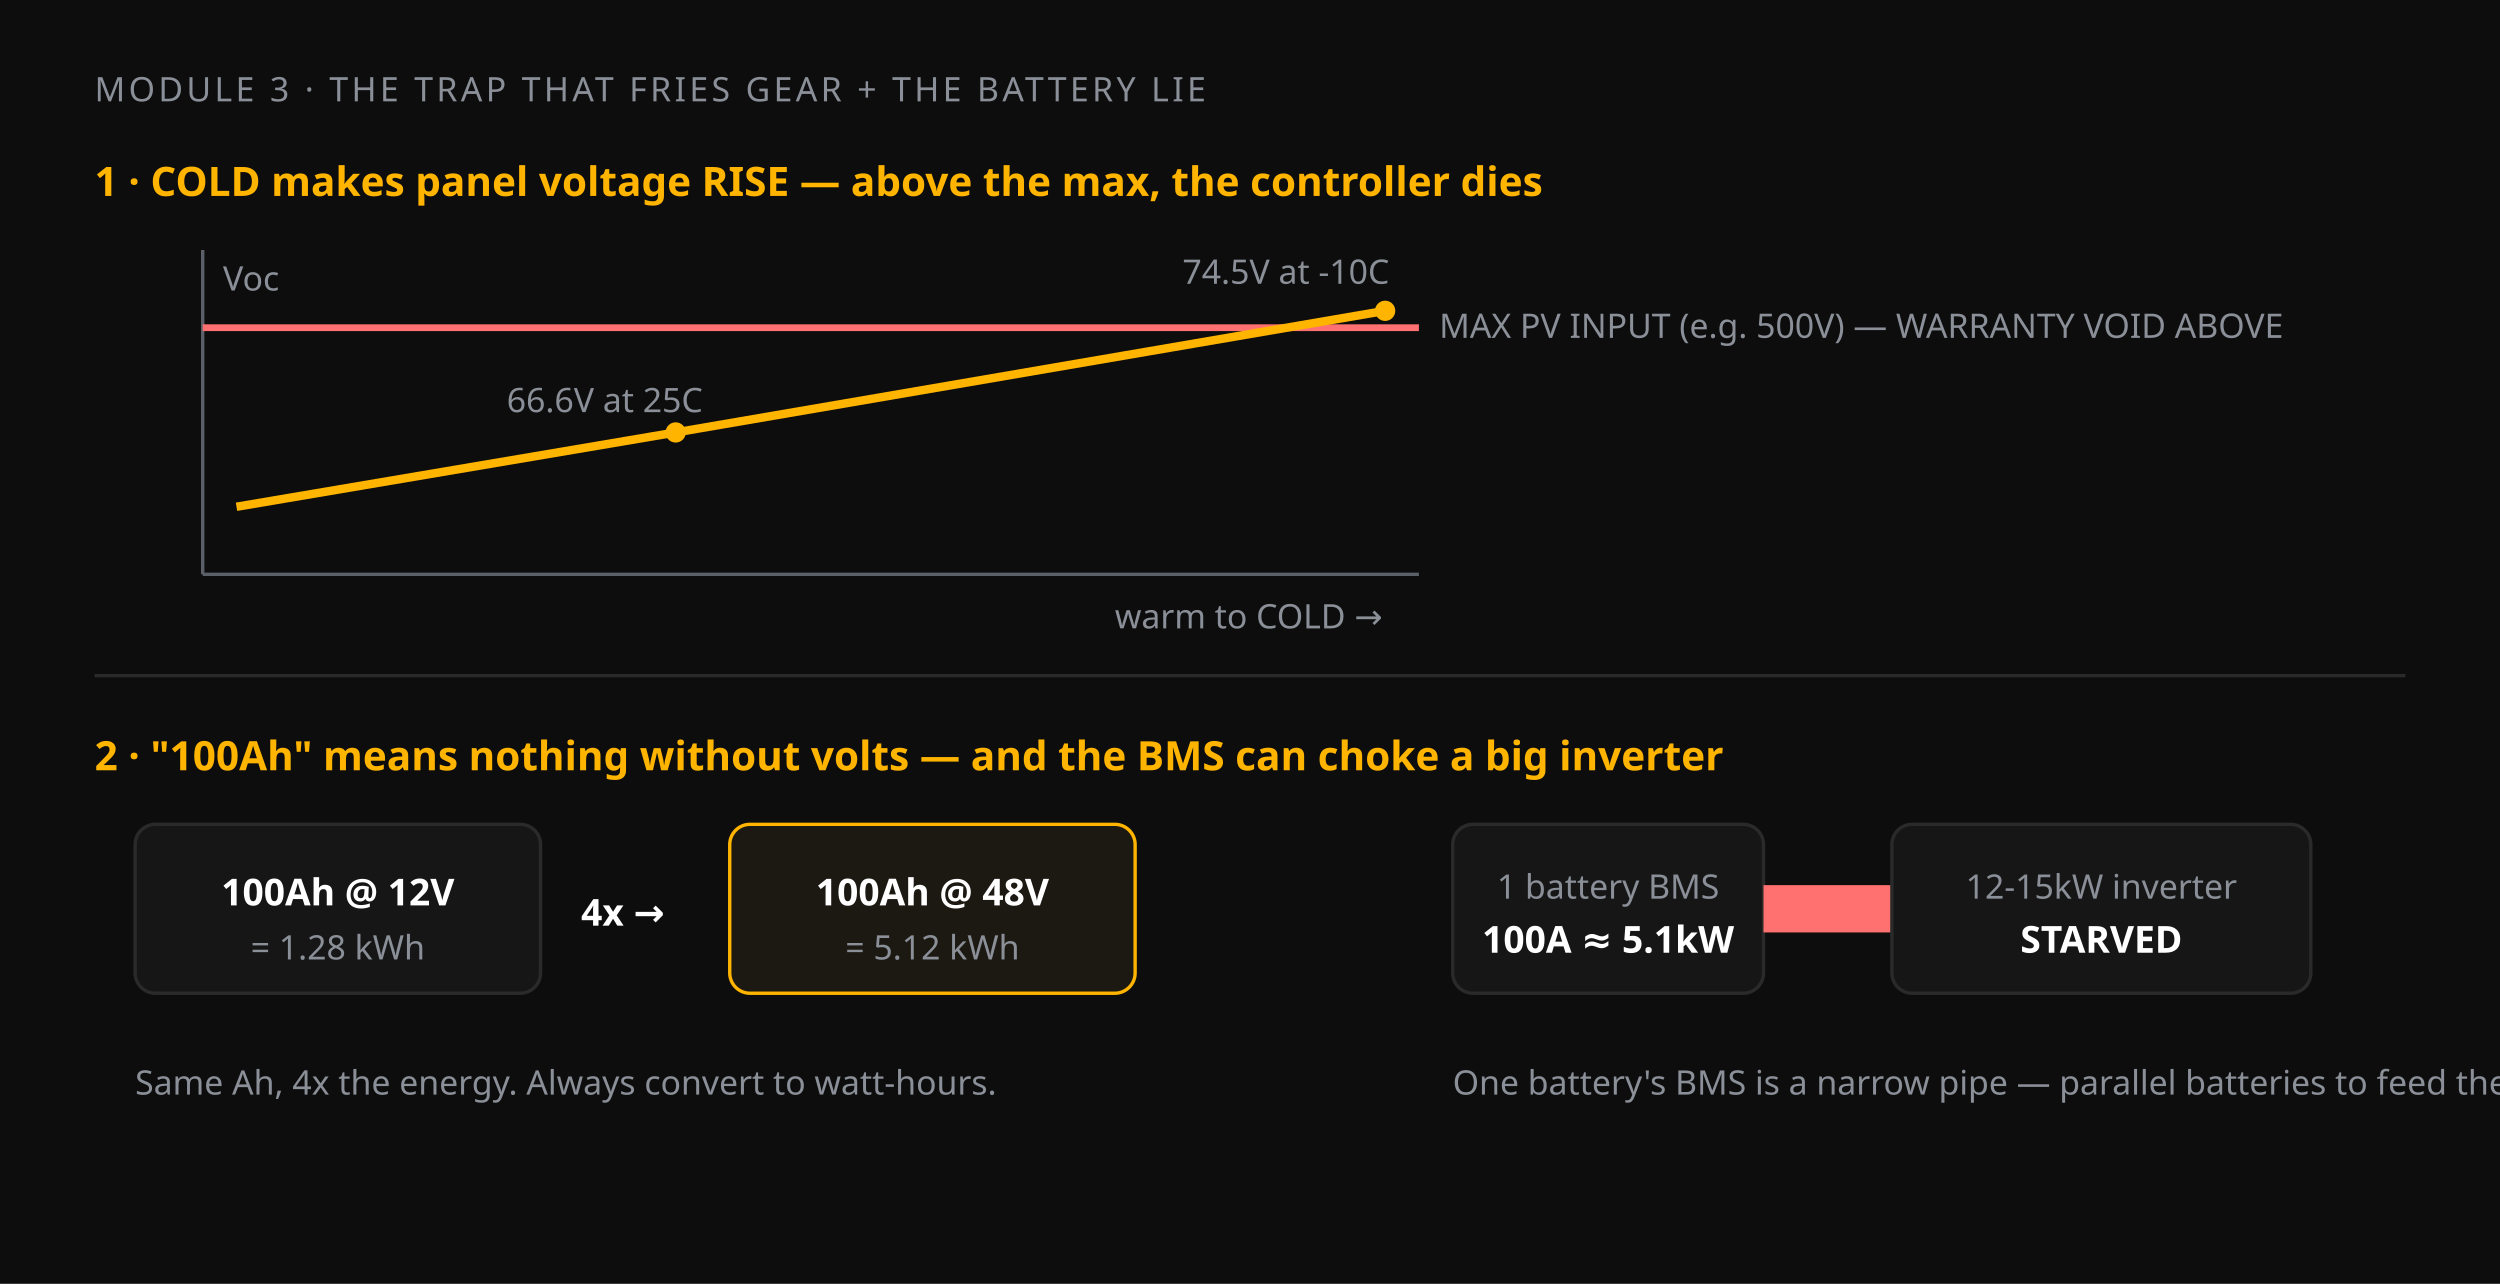
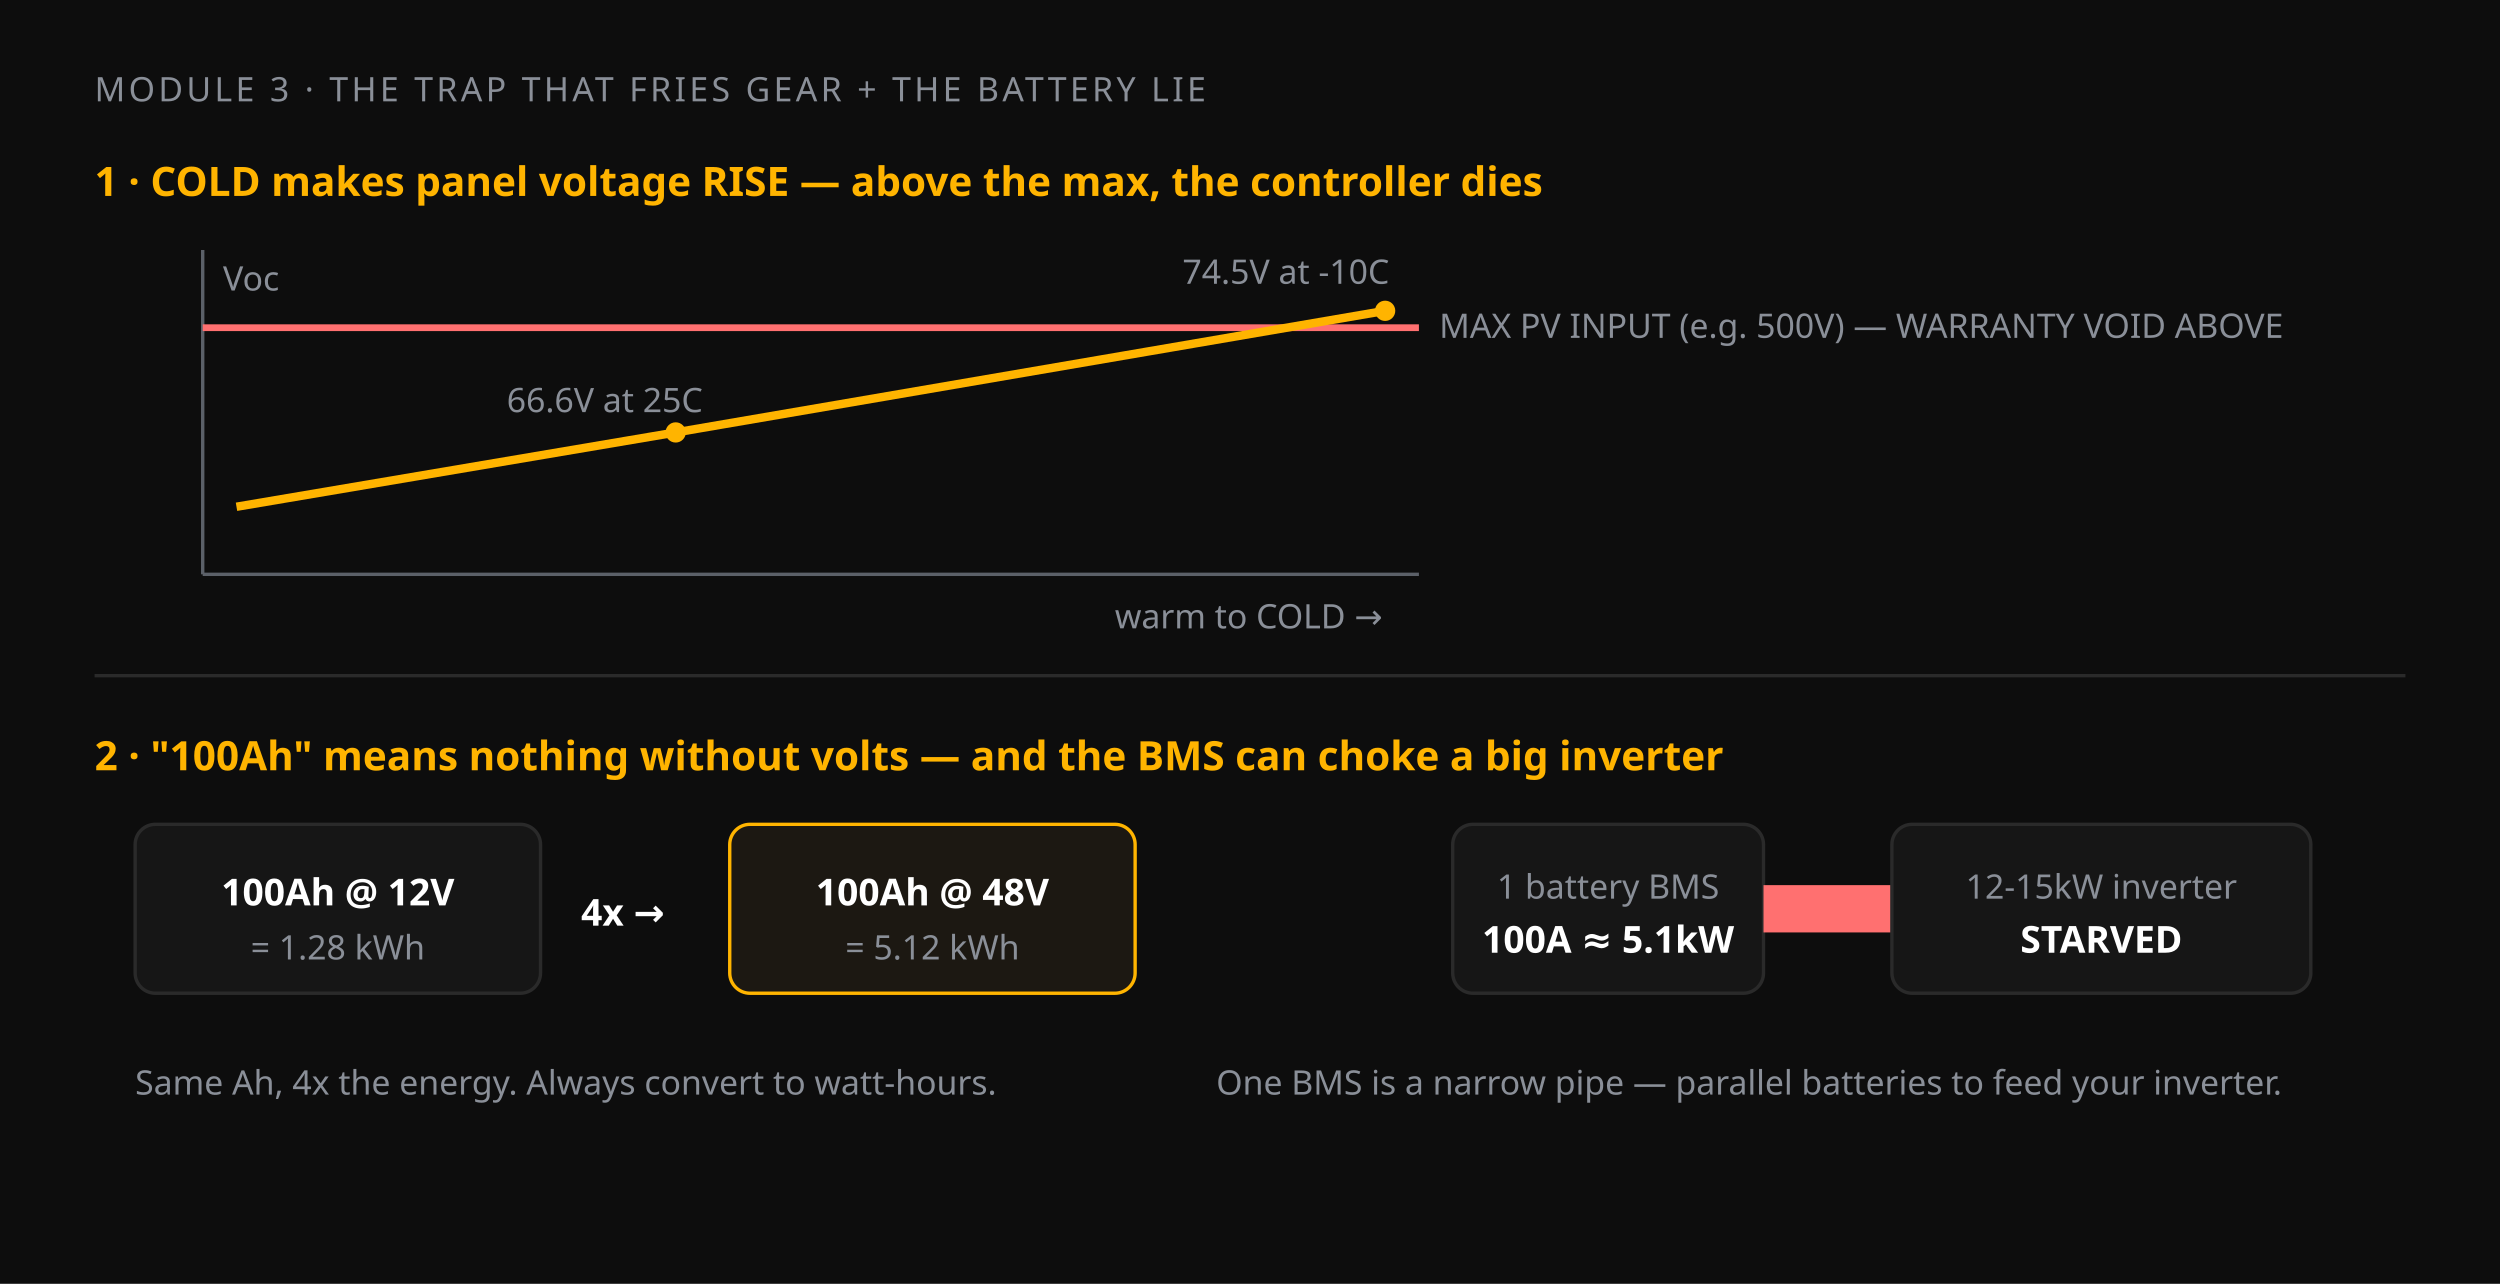
<svg xmlns="http://www.w3.org/2000/svg" viewBox="0 0 740 380" role="img" aria-labelledby="t">
  <style>text{font-family:'DM Sans',system-ui,sans-serif;fill:#fff}.lbl{font-size:10px;fill:#8a8f98;letter-spacing:.1em}.h{font-size:12px;font-weight:700;fill:#ffb400}.s{font-size:10px;fill:#8a8f98}.v{font-size:11px;font-weight:700;fill:#fff}</style>
  <rect width="740" height="380" fill="#0d0d0d" />
  <text x="28" y="30" class="lbl">MODULE 3 · THE TRAP THAT FRIES GEAR + THE BATTERY LIE</text>
  <text x="28" y="58" class="h">1 · COLD makes panel voltage RISE — above the max, the controller dies</text>
  <line x1="60" y1="170" x2="60" y2="74" stroke="#5b6068" />
  <line x1="60" y1="170" x2="420" y2="170" stroke="#5b6068" />
  <text x="66" y="86" class="s">Voc</text>
  <text x="330" y="186" class="s">warm  to  COLD  →</text>
  <rect x="60" y="96" width="360" height="2" fill="#ff7070" />
  <text x="426" y="100" class="s" fill="#ff7070">MAX PV INPUT (e.g. 500V) — WARRANTY VOID ABOVE</text>
  <path d="M70,150 L200,128 L340,104 L410,92" fill="none" stroke="#ffb400" stroke-width="2.5" />
  <circle cx="200" cy="128" r="3" fill="#ffb400" />
  <text x="150" y="122" class="s" fill="#ffb400">66.6V at 25C</text>
  <circle cx="410" cy="92" r="3" fill="#ffb400" />
  <text x="350" y="84" class="s" fill="#ffb400">74.5V at -10C</text>
  <line x1="28" y1="200" x2="712" y2="200" stroke="#2a2a2a" />
  <text x="28" y="228" class="h">2 · "100Ah" means nothing without volts — and the BMS can choke a big inverter</text>
  <rect x="40" y="244" width="120" height="50" rx="6" fill="#161616" stroke="#2a2a2a" />
  <text x="100" y="268" text-anchor="middle" class="v">100Ah @ 12V</text>
  <text x="100" y="284" text-anchor="middle" class="s">= 1.28 kWh</text>
  <text x="172" y="274" class="v" fill="#ffb400">4x →</text>
  <rect x="216" y="244" width="120" height="50" rx="6" fill="#1c1812" stroke="#ffb400" />
  <text x="276" y="268" text-anchor="middle" class="v" fill="#ffb400">100Ah @ 48V</text>
  <text x="276" y="284" text-anchor="middle" class="s">= 5.12 kWh</text>
  <text x="40" y="324" class="s">Same Ah, 4x the energy. Always convert to watt-hours.</text>
  <rect x="430" y="244" width="92" height="50" rx="6" fill="#161616" stroke="#2a2a2a" />
  <text x="476" y="266" text-anchor="middle" class="s">1 battery BMS</text>
  <text x="476" y="282" text-anchor="middle" class="v">100A ≈ 5.1kW</text>
  <rect x="522" y="262" width="38" height="14" fill="#ff7070" />
  <rect x="560" y="244" width="124" height="50" rx="6" fill="#161616" stroke="#2a2a2a" />
  <text x="622" y="266" text-anchor="middle" class="s">12-15kW inverter</text>
  <text x="622" y="282" text-anchor="middle" class="v" fill="#ff9a9a">STARVED</text>
-   <text x="430" y="324" class="s" fill="#ff9a9a">One battery's BMS is a narrow pipe — parallel batteries to feed the inverter.</text>
+   <text x="360" y="324" class="s" fill="#ff9a9a">One BMS is a narrow pipe — parallel batteries to feed your inverter.</text>
</svg>
